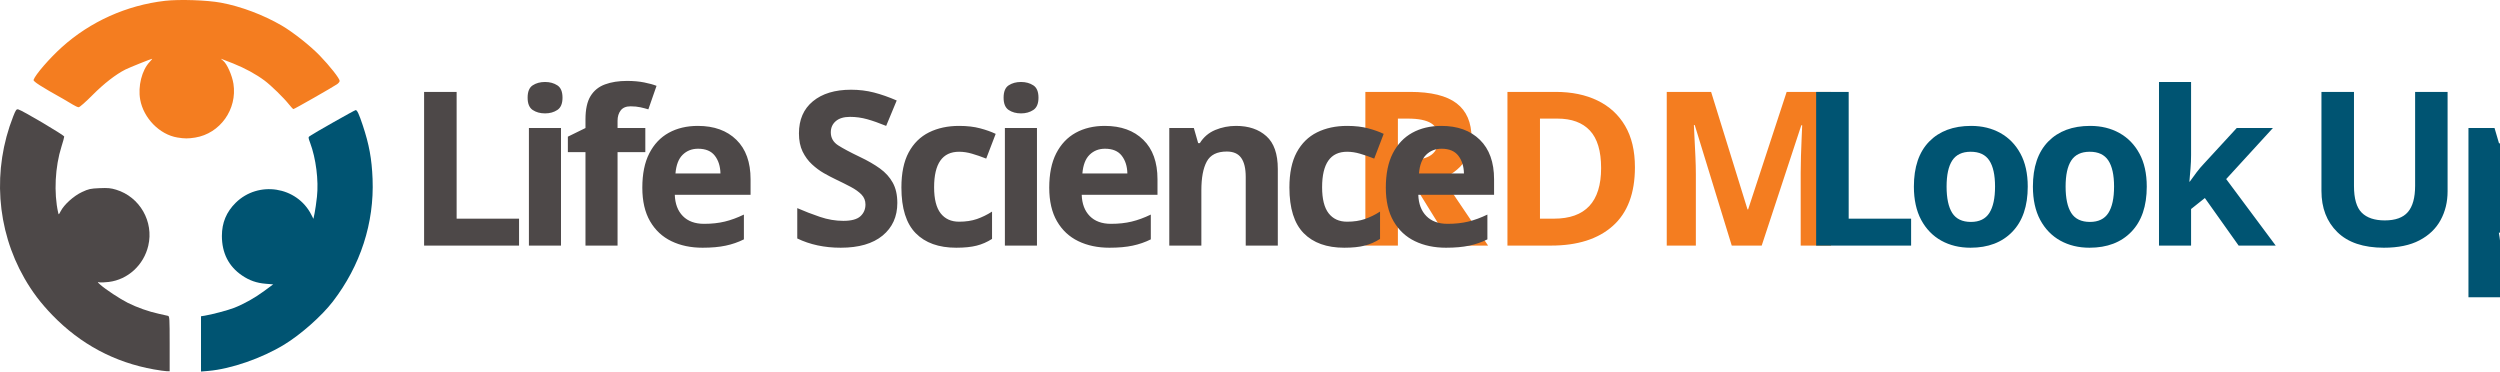
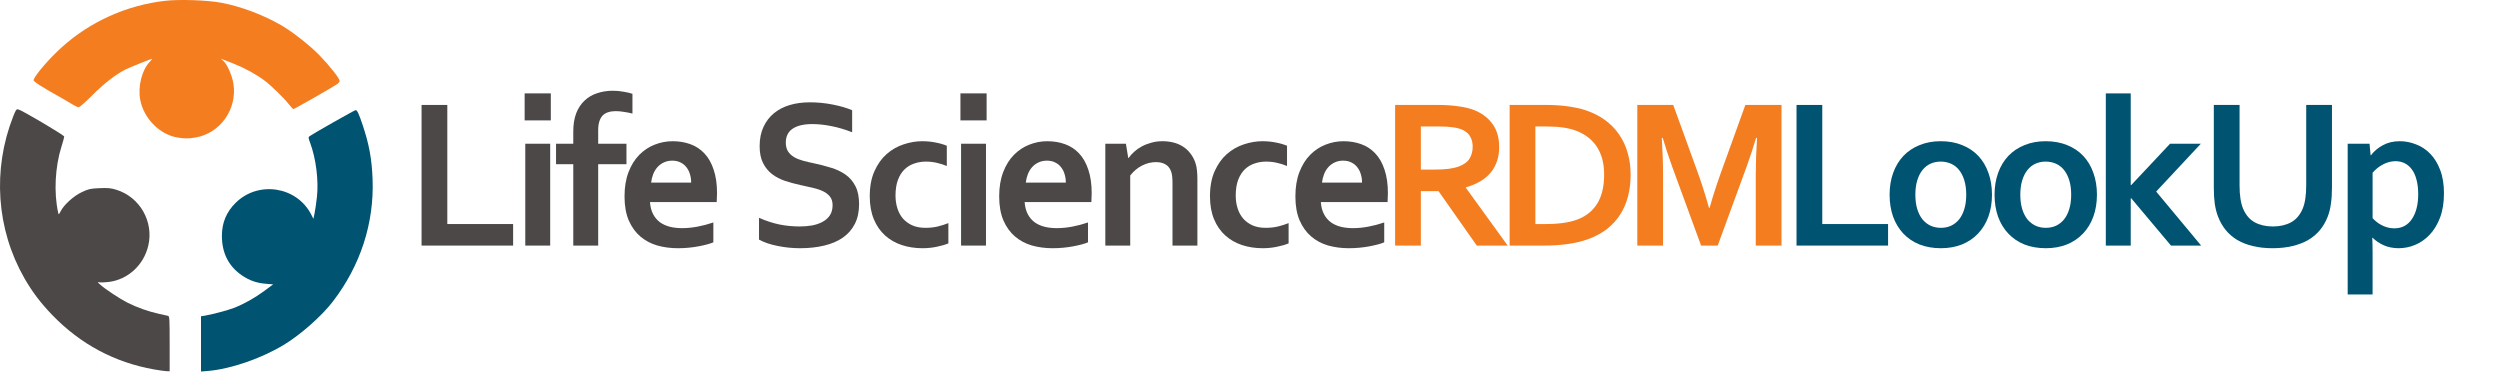
<svg xmlns="http://www.w3.org/2000/svg" width="696.453mm" height="103.505mm" viewBox="0 0 696.453 103.505" version="1.1" id="svg3391" xml:space="preserve">
  <defs id="defs3388" />
  <g id="layer1" transform="translate(81.43433,68.30581)">
    <g id="g1974" transform="translate(9.691697,8.24752)">
      <g id="g1740" transform="translate(0,-6.808367)">
        <path style="fill:#f47d20;fill-opacity:1;stroke-width:0.265" d="m -41.714,-31.439 c -4.948,-0.822 -9.419,-5.376 -10.355,-10.55 -0.673,-3.717 0.464,-8.232 2.649,-10.517 0.452,-0.473 0.752,-0.86 0.667,-0.86 -0.275,0 -6.321,2.429 -7.413,2.978 -2.708,1.362 -5.989,3.908 -9.186,7.127 -1.876,1.889 -3.58,3.389 -3.851,3.389 -0.267,0 -1.015,-0.335 -1.662,-0.745 -0.647,-0.41 -1.831,-1.11 -2.631,-1.557 -6.221,-3.474 -8.431,-4.894 -8.281,-5.322 0.516,-1.475 4.409,-5.973 7.872,-9.096 7.918,-7.141 18.046,-11.692 28.762,-12.925 3.973,-0.457 11.655,-0.2 15.567,0.522 5.512,1.016 11.846,3.398 16.922,6.362 3.184,1.86 7.924,5.603 10.608,8.376 2.774,2.868 5.544,6.388 5.544,7.048 0,0.232 -0.327,0.649 -0.728,0.927 -1.162,0.808 -11.922,6.94 -12.157,6.928 -0.117,-0.006 -0.679,-0.602 -1.25,-1.325 -1.411,-1.788 -4.994,-5.285 -6.768,-6.605 -2.421,-1.802 -5.402,-3.428 -8.78,-4.79 -1.764,-0.711 -3.264,-1.293 -3.335,-1.293 -0.071,0 0.185,0.246 0.568,0.547 1.05,0.826 2.493,4.066 2.859,6.418 1.102,7.09 -3.712,13.854 -10.665,14.982 -1.936,0.314 -2.965,0.31 -4.958,-0.021 z" id="path3506" />
        <path style="fill:#005472;fill-opacity:1;stroke-width:0.265" d="m -35.131,26.06 v -7.7 l 0.992,-0.154 c 1.949,-0.303 6.578,-1.535 8.268,-2.201 2.756,-1.085 5.77,-2.78 8.4,-4.724 l 2.447,-1.808 -2.05,-0.165 c -2.542,-0.204 -4.557,-0.907 -6.62,-2.308 -3.726,-2.53 -5.616,-6.242 -5.616,-11.029 0,-3.671 1.255,-6.678 3.855,-9.237 6.312,-6.212 17.028,-4.535 21.032,3.292 l 0.609,1.191 0.331,-1.588 c 0.182,-0.873 0.476,-2.921 0.654,-4.551 0.497,-4.565 -0.278,-10.701 -1.897,-15.029 -0.542,-1.448 -0.549,-1.563 -0.122,-1.875 0.94,-0.688 12.536,-7.253 12.81,-7.253 0.412,0 0.916,1.085 1.967,4.236 1.784,5.349 2.515,9.338 2.738,14.946 0.487,12.267 -3.367,24.147 -11.093,34.187 -3.07,3.989 -8.875,9.131 -13.491,11.948 -6.278,3.832 -14.887,6.817 -21.198,7.351 l -2.015,0.17 z" id="path3490" />
        <path style="fill:#4d4848;fill-opacity:1;stroke-width:0.265" d="m -48.228,33.169 c -10.981,-1.953 -20.466,-7.022 -28.318,-15.134 -3.227,-3.334 -5.613,-6.485 -7.79,-10.288 -7.795,-13.619 -8.943,-30.233 -3.112,-45.061 0.708,-1.8 0.89,-2.058 1.385,-1.964 0.973,0.186 12.824,7.189 12.828,7.581 0.002,0.203 -0.341,1.453 -0.763,2.778 -1.793,5.633 -2.159,12.931 -0.922,18.416 0.144,0.637 0.169,0.622 0.693,-0.394 0.961,-1.864 3.649,-4.283 5.943,-5.35 1.868,-0.868 2.332,-0.971 4.885,-1.08 2.341,-0.1 3.128,-0.027 4.63,0.43 6.59,2.007 10.533,8.885 8.948,15.608 -1.271,5.393 -5.666,9.426 -10.994,10.09 -1.102,0.137 -2.293,0.181 -2.646,0.097 -0.578,-0.137 -0.55,-0.07 0.284,0.675 1.462,1.307 5.472,3.952 7.659,5.051 2.536,1.275 5.9,2.462 8.613,3.041 1.164,0.248 2.325,0.509 2.58,0.579 0.427,0.118 0.463,0.717 0.463,7.783 v 7.655 l -0.86,-0.022 c -0.473,-0.012 -2.051,-0.233 -3.506,-0.492 z" id="path3486" />
      </g>
-       <g id="g2292" transform="translate(91.93622,6.436083)">
-         <text xml:space="preserve" style="font-weight:bold;font-size:59.972px;line-height:1.25;font-family:Corbel;-inkscape-font-specification:'Corbel Bold';letter-spacing:0px;word-spacing:0px;fill:#f47d20;fill-opacity:1;stroke-width:0.209" x="191.909" y="-14.573" id="text314">
-           <tspan x="191.909" y="-14.573" style="font-size:59.972px;letter-spacing:0px;fill:#f47d20;fill-opacity:1;stroke-width:0.209" id="tspan320">RDM</tspan>
-         </text>
+       <g id="g2292" transform="translate(100.9321,6.436083)">
+         <g aria-label="RDM" id="text314" style="font-weight:bold;font-size:59.972px;line-height:1.25;font-family:Corbel;-inkscape-font-specification:'Corbel Bold';letter-spacing:-5.755px;word-spacing:0px;fill:#f47d20;stroke-width:0.209">
+           <path d="m 225.585,-41.982 q 0,4.1 -2.284,6.969 -2.255,2.84 -6.999,4.217 v 0.117 l 11.655,16.106 h -8.609 L 208.688,-29.742 h -4.92 v 15.169 h -7.174 v -39.181 h 11.918 q 2.958,0 5.505,0.351 2.548,0.322 4.363,0.996 3.455,1.318 5.33,3.924 1.874,2.577 1.874,6.501 z m -18.273,6.237 q 2.46,0 4.158,-0.205 1.728,-0.234 2.899,-0.674 2.167,-0.82 2.987,-2.226 0.849,-1.435 0.849,-3.28 0,-1.581 -0.674,-2.782 -0.644,-1.23 -2.226,-1.933 -1.025,-0.469 -2.577,-0.674 -1.552,-0.234 -3.836,-0.234 h -5.125 v 12.006 z" id="path414" />
+           <path d="m 228.498,-14.573 v -39.181 h 10.366 q 1.376,0 2.782,0.088 1.435,0.088 2.782,0.264 1.347,0.176 2.606,0.439 1.259,0.234 2.313,0.586 3.133,0.996 5.535,2.694 2.401,1.698 4.012,4.012 1.64,2.313 2.46,5.183 0.849,2.84 0.849,6.179 0,3.163 -0.703,5.945 -0.703,2.753 -2.138,5.037 -1.435,2.284 -3.631,4.041 -2.167,1.728 -5.154,2.84 -2.489,0.937 -5.652,1.406 -3.163,0.469 -7.116,0.469 z m 10.132,-6.003 q 6.296,0 9.839,-1.728 3.133,-1.552 4.744,-4.51 1.611,-2.958 1.611,-7.555 0,-2.401 -0.527,-4.334 -0.527,-1.933 -1.523,-3.426 -0.996,-1.523 -2.431,-2.606 -1.406,-1.083 -3.192,-1.786 -1.669,-0.644 -3.719,-0.937 -2.05,-0.293 -4.597,-0.293 h -3.163 v 27.175 z" id="path416" />
+           <path d="m 284.209,-25.086 q 1.288,-4.627 3.192,-9.927 l 6.764,-18.741 h 10.073 v 39.181 h -7.174 v -19.854 q 0,-4.363 0.351,-10.132 h -0.264 q -0.498,1.669 -1.171,3.748 -0.674,2.079 -1.406,4.1 l -8.111,22.138 h -4.627 l -8.111,-22.138 q -0.732,-2.021 -1.406,-4.1 -0.674,-2.079 -1.171,-3.748 h -0.264 q 0.351,5.417 0.351,10.103 v 19.883 h -7.174 v -39.181 h 10.015 l 6.764,18.653 q 1.698,4.656 3.192,10.015 z" id="path418" />
+         </g>
      </g>
-       <text xml:space="preserve" style="font-weight:bold;font-size:59.972px;line-height:1.25;font-family:Corbel;-inkscape-font-specification:'Corbel Bold';letter-spacing:-3.969px;word-spacing:0px;fill:#4d4848;fill-opacity:1;stroke-width:0.482" x="21.627" y="-8.137" id="text2141">
-         <tspan id="tspan2139" style="font-size:59.972px;fill:#4d4848;fill-opacity:1;stroke-width:0.482" x="21.627" y="-8.137">Life Science</tspan>
-       </text>
-       <text xml:space="preserve" style="font-weight:bold;font-size:59.972px;line-height:1.25;font-family:Corbel;-inkscape-font-specification:'Corbel Bold';letter-spacing:-3.969px;word-spacing:0px;fill:#005472;fill-opacity:1;stroke-width:0.265" x="409.429" y="-8.137" id="text2214">
-         <tspan id="tspan2212" style="font-size:59.972px;fill:#005472;fill-opacity:1;stroke-width:0.265" x="409.429" y="-8.137">Look Up </tspan>
-       </text>
+       <g aria-label="Life Science" id="text2141" style="font-weight:bold;font-size:59.972px;line-height:1.25;font-family:Corbel;-inkscape-font-specification:'Corbel Bold';letter-spacing:-2.646px;word-spacing:0px;fill:#4d4848;stroke-width:0.482">
+         <path d="m 33.487,-47.318 v 33.178 h 18.331 v 6.003 H 26.312 V -47.318 Z" id="path421" />
+         <path d="m 55.205,-36.513 h 6.94 v 28.376 h -6.94 z m -0.176,-14.027 h 7.292 v 7.526 h -7.292 z" id="path423" />
+         <path d="m 85.063,-44.917 q -1.142,-0.293 -2.372,-0.469 -1.201,-0.205 -2.284,-0.205 -1.171,0 -2.079,0.293 -0.908,0.264 -1.552,0.908 -0.615,0.644 -0.937,1.669 -0.322,1.025 -0.322,2.489 v 3.719 h 7.877 v 5.71 H 75.517 V -8.137 H 68.577 V -30.802 h -4.802 v -5.71 h 4.802 v -3.368 q 0,-2.987 0.82,-5.125 0.849,-2.167 2.343,-3.543 1.493,-1.406 3.514,-2.05 2.021,-0.674 4.392,-0.674 1.464,0 2.899,0.264 1.464,0.234 2.518,0.586 z" id="path425" />
+         <path d="m 98.933,-12.998 q 2.021,0 4.217,-0.41 2.196,-0.41 4.451,-1.171 v 5.535 q -1.347,0.586 -4.129,1.113 -2.782,0.527 -5.769,0.527 -3.016,0 -5.74,-0.761 -2.694,-0.791 -4.715,-2.518 -2.021,-1.728 -3.221,-4.48 -1.171,-2.753 -1.171,-6.677 0,-3.865 1.113,-6.764 1.113,-2.899 2.987,-4.802 1.874,-1.903 4.275,-2.84 2.431,-0.966 5.007,-0.966 2.694,0 4.949,0.82 2.284,0.82 3.924,2.577 1.669,1.757 2.577,4.539 0.937,2.753 0.937,6.53 -0.029,1.464 -0.088,2.489 H 89.943 q 0.146,1.962 0.878,3.368 0.732,1.376 1.903,2.255 1.201,0.849 2.782,1.259 1.581,0.381 3.426,0.381 z m -2.782,-18.8 q -1.318,0 -2.343,0.498 -1.025,0.469 -1.786,1.318 -0.732,0.82 -1.171,1.933 -0.439,1.113 -0.586,2.372 h 11.157 q 0,-1.259 -0.351,-2.372 -0.322,-1.113 -0.996,-1.933 -0.644,-0.849 -1.64,-1.318 -0.966,-0.498 -2.284,-0.498 z" id="path427" />
+         <path d="m 140.817,-19.382 q 0,-1.493 -0.732,-2.401 -0.732,-0.937 -1.991,-1.523 -1.259,-0.586 -2.84,-0.937 -1.552,-0.381 -3.28,-0.732 -2.284,-0.498 -4.363,-1.171 -2.079,-0.703 -3.66,-1.903 -1.581,-1.23 -2.518,-3.104 -0.937,-1.874 -0.937,-4.685 0,-3.104 1.083,-5.388 1.083,-2.313 2.928,-3.807 1.874,-1.523 4.363,-2.255 2.518,-0.761 5.652,-0.761 3.133,0 6.296,0.615 3.163,0.615 5.447,1.581 v 6.149 q -3.045,-1.201 -5.857,-1.728 -2.782,-0.556 -5.242,-0.556 -3.543,0 -5.476,1.288 -1.903,1.288 -1.903,3.865 0,1.493 0.615,2.46 0.644,0.966 1.728,1.611 1.083,0.615 2.489,0.996 1.406,0.381 2.987,0.703 2.489,0.527 4.744,1.23 2.284,0.674 4.041,1.903 1.757,1.23 2.782,3.221 1.025,1.962 1.025,5.037 0,3.163 -1.171,5.476 -1.171,2.313 -3.338,3.836 -2.138,1.493 -5.212,2.226 -3.075,0.732 -6.735,0.732 -3.192,0 -6.296,-0.644 -3.075,-0.615 -5.125,-1.757 v -6.062 q 2.899,1.259 5.652,1.845 2.753,0.556 5.681,0.556 1.698,0 3.338,-0.264 1.64,-0.293 2.928,-0.966 1.318,-0.674 2.108,-1.816 0.791,-1.171 0.791,-2.87 z" id="path429" />
+         <path d="m 173.077,-8.752 q -1.318,0.556 -3.221,0.937 -1.903,0.41 -4.012,0.41 -3.075,0 -5.74,-0.878 -2.665,-0.878 -4.656,-2.665 -1.991,-1.786 -3.133,-4.51 -1.142,-2.753 -1.142,-6.413 0,-4.1 1.318,-7.028 1.318,-2.928 3.397,-4.744 2.108,-1.845 4.715,-2.694 2.635,-0.878 5.183,-0.878 1.903,0 3.66,0.351 1.757,0.322 3.192,0.908 v 5.652 q -1.288,-0.556 -2.753,-0.878 -1.435,-0.351 -3.104,-0.351 -1.669,0 -3.192,0.527 -1.523,0.498 -2.694,1.611 -1.171,1.113 -1.874,2.958 -0.674,1.816 -0.674,4.392 0,1.874 0.527,3.543 0.527,1.64 1.523,2.811 1.025,1.171 2.577,1.903 1.581,0.703 3.719,0.703 1.903,0 3.455,-0.381 1.552,-0.381 2.928,-0.937 z" id="path431" />
+         <path d="m 176.61,-36.513 h 6.94 v 28.376 h -6.94 z m -0.176,-14.027 h 7.292 v 7.526 h -7.292 z" id="path433" />
+         <path d="m 203.306,-12.998 q 2.021,0 4.217,-0.41 2.196,-0.41 4.451,-1.171 v 5.535 q -1.347,0.586 -4.129,1.113 -2.782,0.527 -5.769,0.527 -3.016,0 -5.74,-0.761 -2.694,-0.791 -4.715,-2.518 -2.021,-1.728 -3.221,-4.48 -1.171,-2.753 -1.171,-6.677 0,-3.865 1.113,-6.764 1.113,-2.899 2.987,-4.802 1.874,-1.903 4.275,-2.84 2.431,-0.966 5.007,-0.966 2.694,0 4.949,0.82 2.284,0.82 3.924,2.577 1.669,1.757 2.577,4.539 0.937,2.753 0.937,6.53 -0.029,1.464 -0.088,2.489 h -18.595 q 0.146,1.962 0.878,3.368 0.732,1.376 1.903,2.255 1.201,0.849 2.782,1.259 1.581,0.381 3.426,0.381 z m -2.782,-18.8 q -1.318,0 -2.343,0.498 -1.025,0.469 -1.786,1.318 -0.732,0.82 -1.171,1.933 -0.439,1.113 -0.586,2.372 h 11.157 q 0,-1.259 -0.351,-2.372 -0.322,-1.113 -0.996,-1.933 -0.644,-0.849 -1.64,-1.318 -0.966,-0.498 -2.284,-0.498 z" id="path435" />
+         <path d="m 223.179,-32.559 h 0.117 q 0.615,-0.878 1.552,-1.728 0.937,-0.849 2.138,-1.493 1.201,-0.644 2.635,-1.025 1.464,-0.41 3.104,-0.41 1.552,0 2.987,0.351 1.464,0.351 2.665,1.113 1.201,0.732 2.108,1.933 0.937,1.171 1.464,2.811 0.293,0.908 0.381,1.991 0.117,1.054 0.117,2.46 v 18.419 h -6.94 V -25.473 q 0,-1.142 -0.088,-1.962 -0.088,-0.82 -0.322,-1.435 -0.527,-1.347 -1.611,-1.933 -1.054,-0.586 -2.577,-0.586 -2.021,0 -3.895,0.966 -1.845,0.937 -3.28,2.753 v 19.532 h -6.94 V -36.513 h 5.74 z" id="path437" />
+         <path d="m 267.855,-8.752 q -1.318,0.556 -3.221,0.937 -1.903,0.41 -4.012,0.41 -3.075,0 -5.74,-0.878 -2.665,-0.878 -4.656,-2.665 -1.991,-1.786 -3.133,-4.51 -1.142,-2.753 -1.142,-6.413 0,-4.1 1.318,-7.028 1.318,-2.928 3.397,-4.744 2.108,-1.845 4.715,-2.694 2.635,-0.878 5.183,-0.878 1.903,0 3.66,0.351 1.757,0.322 3.192,0.908 v 5.652 q -1.288,-0.556 -2.753,-0.878 -1.435,-0.351 -3.104,-0.351 -1.669,0 -3.192,0.527 -1.523,0.498 -2.694,1.611 -1.171,1.113 -1.874,2.958 -0.674,1.816 -0.674,4.392 0,1.874 0.527,3.543 0.527,1.64 1.523,2.811 1.025,1.171 2.577,1.903 1.581,0.703 3.719,0.703 1.903,0 3.455,-0.381 1.552,-0.381 2.928,-0.937 z" id="path439" />
+         <path d="m 285.824,-12.998 q 2.021,0 4.217,-0.41 2.196,-0.41 4.451,-1.171 v 5.535 q -1.347,0.586 -4.129,1.113 -2.782,0.527 -5.769,0.527 -3.016,0 -5.74,-0.761 -2.694,-0.791 -4.715,-2.518 -2.021,-1.728 -3.221,-4.48 -1.171,-2.753 -1.171,-6.677 0,-3.865 1.113,-6.764 1.113,-2.899 2.987,-4.802 1.874,-1.903 4.275,-2.84 2.431,-0.966 5.007,-0.966 2.694,0 4.949,0.82 2.284,0.82 3.924,2.577 1.669,1.757 2.577,4.539 0.937,2.753 0.937,6.53 -0.029,1.464 -0.088,2.489 h -18.595 q 0.146,1.962 0.878,3.368 0.732,1.376 1.903,2.255 1.201,0.849 2.782,1.259 1.581,0.381 3.426,0.381 z m -2.782,-18.8 q -1.318,0 -2.343,0.498 -1.025,0.469 -1.786,1.318 -0.732,0.82 -1.171,1.933 -0.439,1.113 -0.586,2.372 h 11.157 q 0,-1.259 -0.351,-2.372 -0.322,-1.113 -0.996,-1.933 -0.644,-0.849 -1.64,-1.318 -0.966,-0.498 -2.284,-0.498 z" id="path441" />
+       </g>
+       <g aria-label="Look Up " id="text2214" style="font-weight:bold;font-size:59.972px;line-height:1.25;font-family:Corbel;-inkscape-font-specification:'Corbel Bold';letter-spacing:-3.969px;word-spacing:-3.969px;fill:#005472;stroke-width:0.265">
+         <path d="m 416.526,-47.318 v 33.178 h 18.331 v 6.003 H 409.352 V -47.318 Z" id="path401" />
+         <path d="m 456.629,-22.31 q 0,-2.255 -0.527,-3.983 -0.527,-1.728 -1.464,-2.899 -0.937,-1.171 -2.255,-1.757 -1.318,-0.586 -2.87,-0.586 -1.523,0 -2.84,0.586 -1.288,0.586 -2.226,1.757 -0.937,1.171 -1.464,2.899 -0.527,1.728 -0.527,3.983 0,2.255 0.527,3.983 0.527,1.728 1.464,2.899 0.966,1.142 2.255,1.757 1.318,0.586 2.87,0.586 1.552,0 2.84,-0.586 1.288,-0.615 2.226,-1.757 0.937,-1.171 1.464,-2.899 0.527,-1.728 0.527,-3.983 z m 7.174,0 q 0,3.338 -0.996,6.091 -0.996,2.753 -2.87,4.715 -1.845,1.962 -4.48,3.045 -2.635,1.054 -5.886,1.054 -3.338,0 -6.003,-1.054 -2.635,-1.083 -4.48,-3.045 -1.845,-1.962 -2.84,-4.715 -0.966,-2.753 -0.966,-6.091 0,-3.338 0.996,-6.091 0.996,-2.753 2.84,-4.715 1.874,-1.962 4.51,-3.016 2.635,-1.083 5.886,-1.083 3.338,0 5.974,1.083 2.665,1.054 4.51,3.016 1.845,1.962 2.811,4.715 0.996,2.753 0.996,6.091 z" id="path403" />
+         <path d="m 485.867,-22.31 q 0,-2.255 -0.527,-3.983 -0.527,-1.728 -1.464,-2.899 -0.937,-1.171 -2.255,-1.757 -1.318,-0.586 -2.87,-0.586 -1.523,0 -2.84,0.586 -1.288,0.586 -2.226,1.757 -0.937,1.171 -1.464,2.899 -0.527,1.728 -0.527,3.983 0,2.255 0.527,3.983 0.527,1.728 1.464,2.899 0.966,1.142 2.255,1.757 1.318,0.586 2.87,0.586 1.552,0 2.84,-0.586 1.288,-0.615 2.226,-1.757 0.937,-1.171 1.464,-2.899 0.527,-1.728 0.527,-3.983 z m 7.174,0 q 0,3.338 -0.996,6.091 -0.996,2.753 -2.87,4.715 -1.845,1.962 -4.48,3.045 -2.635,1.054 -5.886,1.054 -3.338,0 -6.003,-1.054 -2.635,-1.083 -4.48,-3.045 -1.845,-1.962 -2.84,-4.715 -0.966,-2.753 -0.966,-6.091 0,-3.338 0.996,-6.091 0.996,-2.753 2.84,-4.715 1.874,-1.962 4.51,-3.016 2.635,-1.083 5.886,-1.083 3.338,0 5.974,1.083 2.665,1.054 4.51,3.016 1.845,1.962 2.811,4.715 0.996,2.753 0.996,6.091 z" id="path405" />
+         <path d="m 495.515,-50.539 h 6.94 v 25.535 h 0.146 l 10.806,-11.508 h 8.58 l -12.445,13.324 12.533,15.052 h -8.404 L 502.572,-21.344 h -0.117 v 13.207 h -6.94 z" id="path407" />
+         <path d="m 541.971,-7.405 q -3.075,0 -5.535,-0.615 -2.46,-0.586 -4.334,-1.698 -1.874,-1.142 -3.192,-2.753 -1.318,-1.64 -2.108,-3.69 -0.644,-1.64 -0.937,-3.631 -0.264,-1.991 -0.264,-4.451 v -23.075 h 7.174 v 22.431 q 0,4.158 0.996,6.501 1.113,2.606 3.25,3.778 2.138,1.142 5.037,1.142 2.899,0 5.037,-1.142 2.138,-1.171 3.25,-3.778 0.996,-2.343 0.996,-6.501 v -22.431 h 7.174 v 23.075 q 0,2.46 -0.293,4.451 -0.264,1.991 -0.908,3.631 -0.791,2.05 -2.138,3.69 -1.318,1.611 -3.25,2.753 -1.903,1.113 -4.392,1.698 -2.489,0.615 -5.564,0.615 z" id="path409" />
+         <path d="m 576.187,-31.652 q -1.816,0.029 -3.455,0.908 -1.64,0.849 -2.899,2.313 v 12.65 q 0.439,0.498 1.054,0.996 0.615,0.498 1.376,0.908 0.761,0.41 1.669,0.674 0.937,0.264 1.933,0.264 1.611,0 2.87,-0.674 1.259,-0.703 2.079,-1.962 0.849,-1.259 1.288,-2.987 0.439,-1.757 0.439,-3.895 0,-2.284 -0.469,-4.012 -0.439,-1.728 -1.288,-2.87 -0.82,-1.142 -1.991,-1.728 -1.171,-0.586 -2.606,-0.586 z m 0.908,24.247 q -2.284,0 -4.158,-0.82 -1.845,-0.849 -3.075,-2.079 h -0.117 q 0.029,0.586 0.059,1.669 0.029,1.054 0.029,2.313 V 5.48 h -6.94 V -36.513 h 6.091 l 0.293,3.192 h 0.117 q 1.288,-1.698 3.309,-2.782 2.021,-1.113 4.685,-1.113 2.313,0 4.539,0.878 2.255,0.849 3.983,2.635 1.728,1.786 2.753,4.51 1.054,2.723 1.054,6.472 0,3.953 -1.113,6.852 -1.113,2.87 -2.928,4.773 -1.816,1.874 -4.041,2.782 -2.196,0.908 -4.539,0.908 z" id="path411" />
+       </g>
    </g>
  </g>
</svg>
